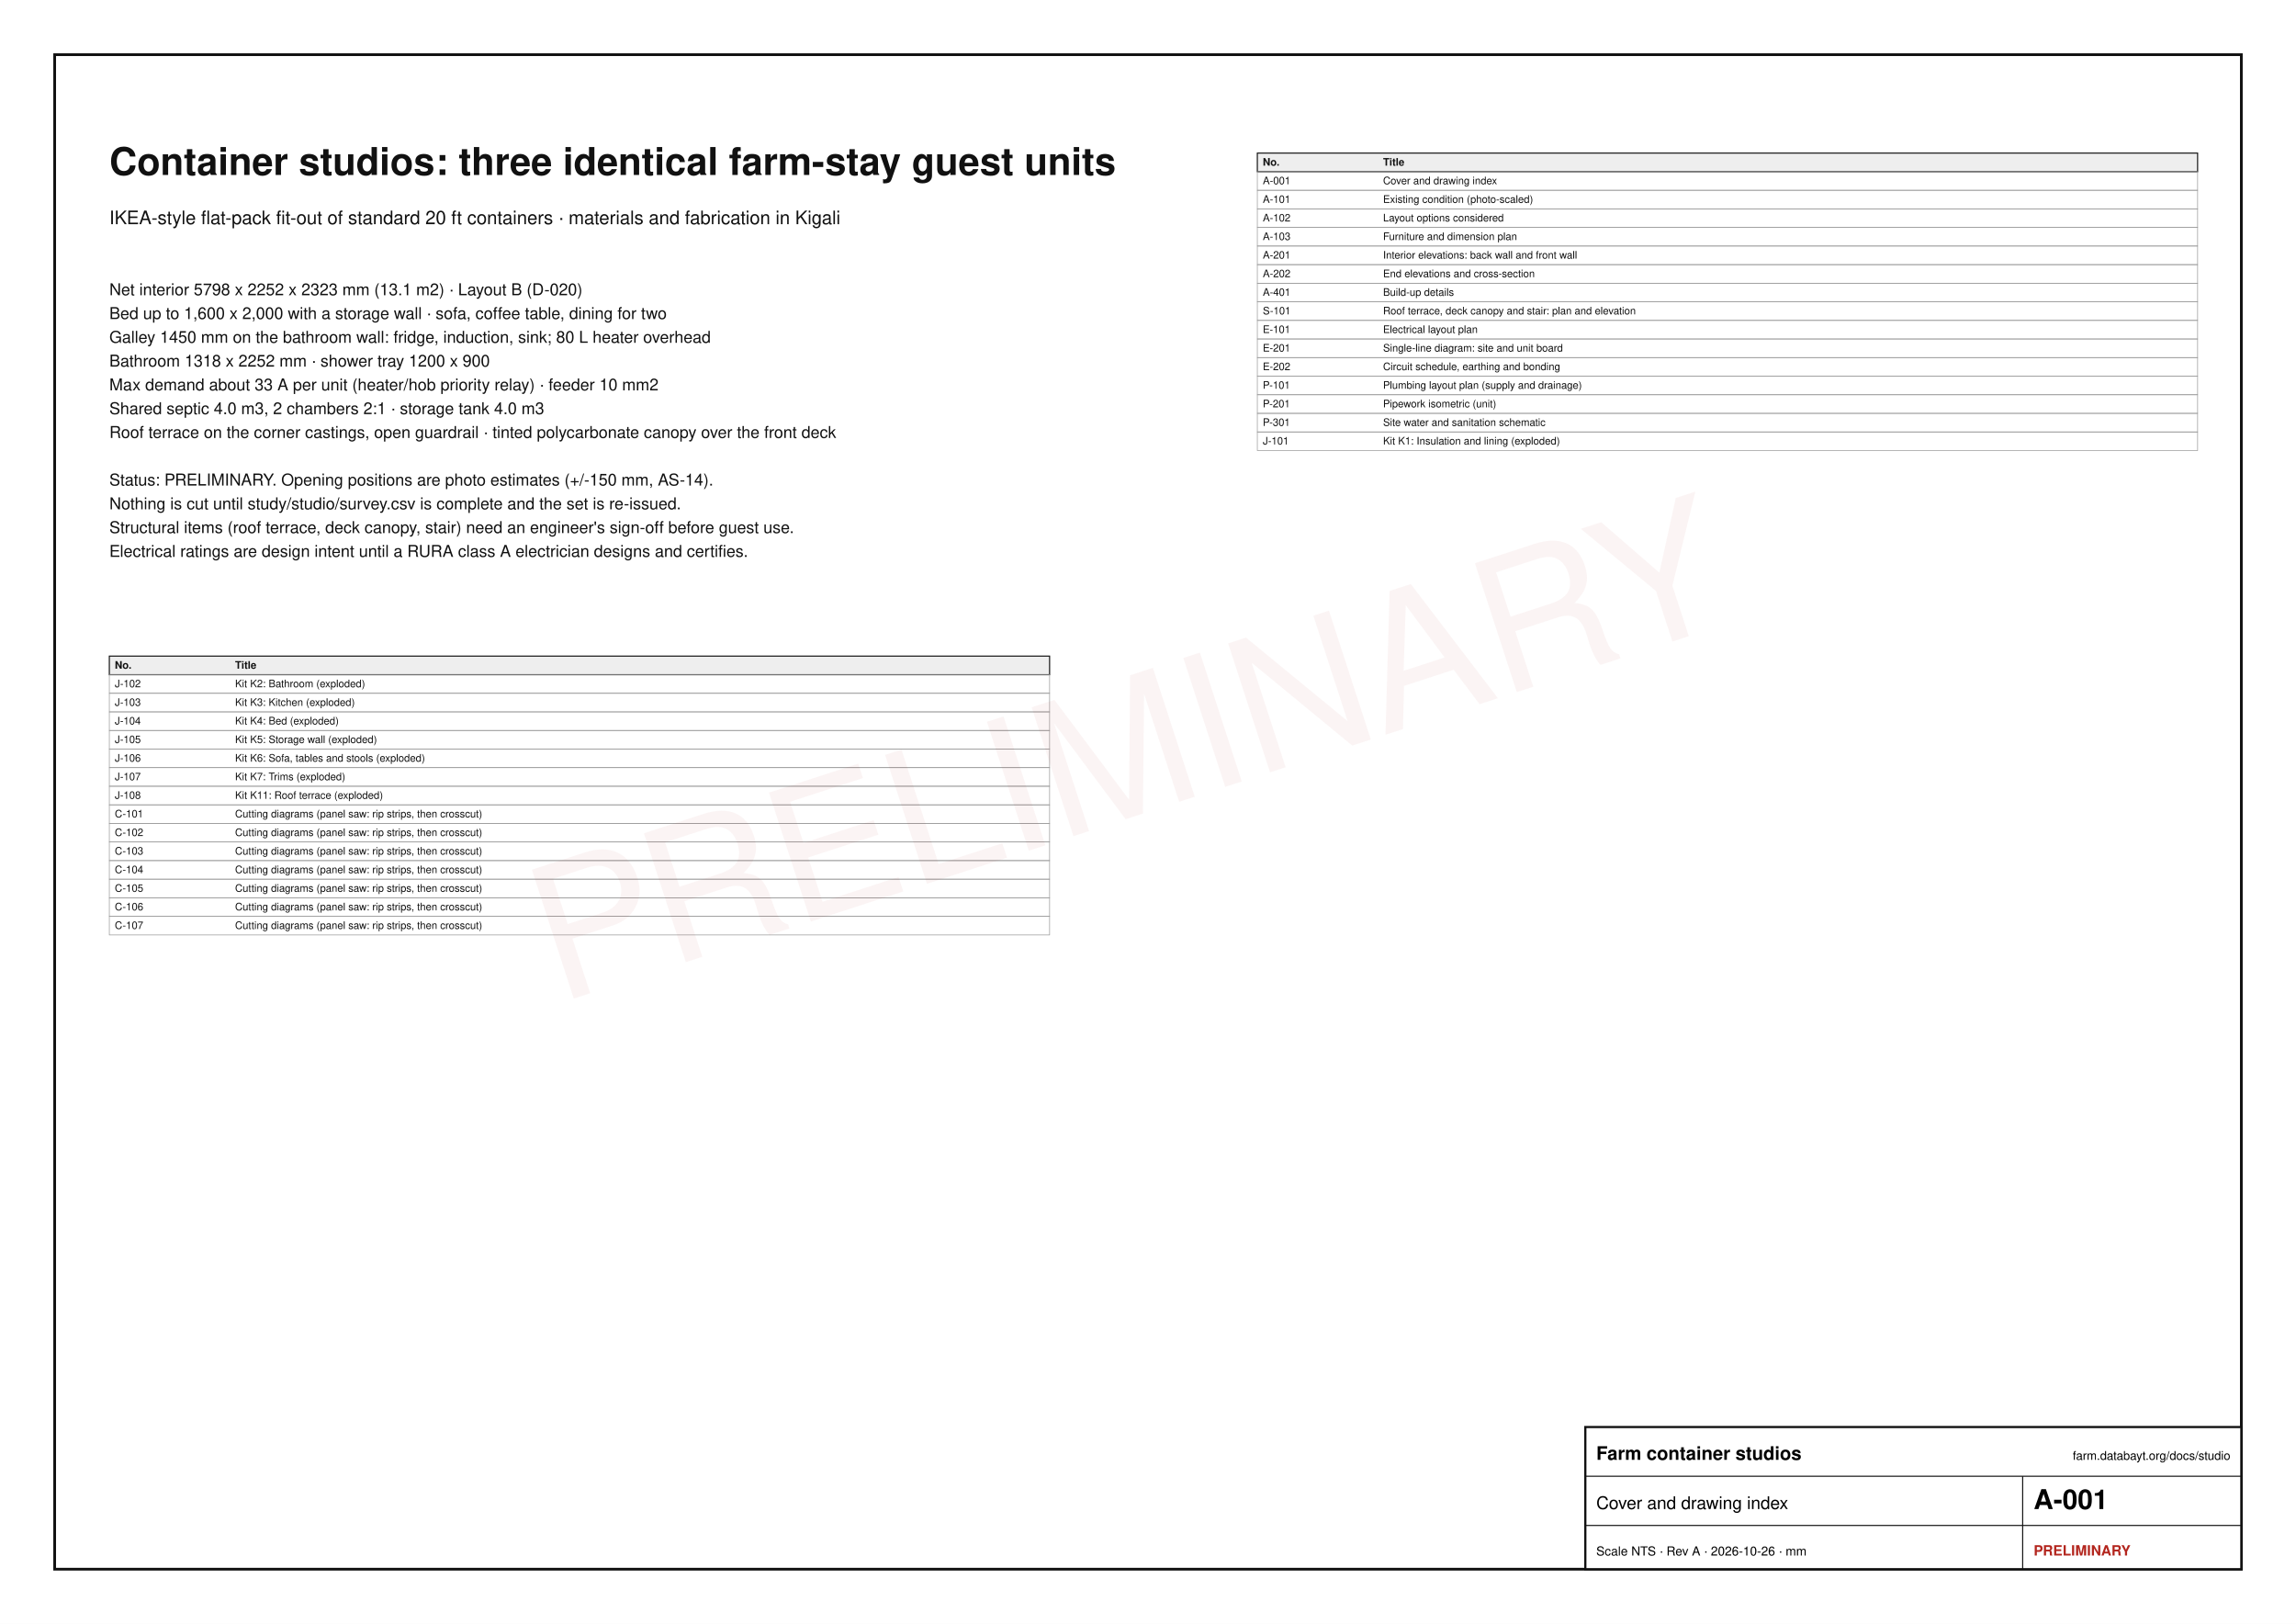
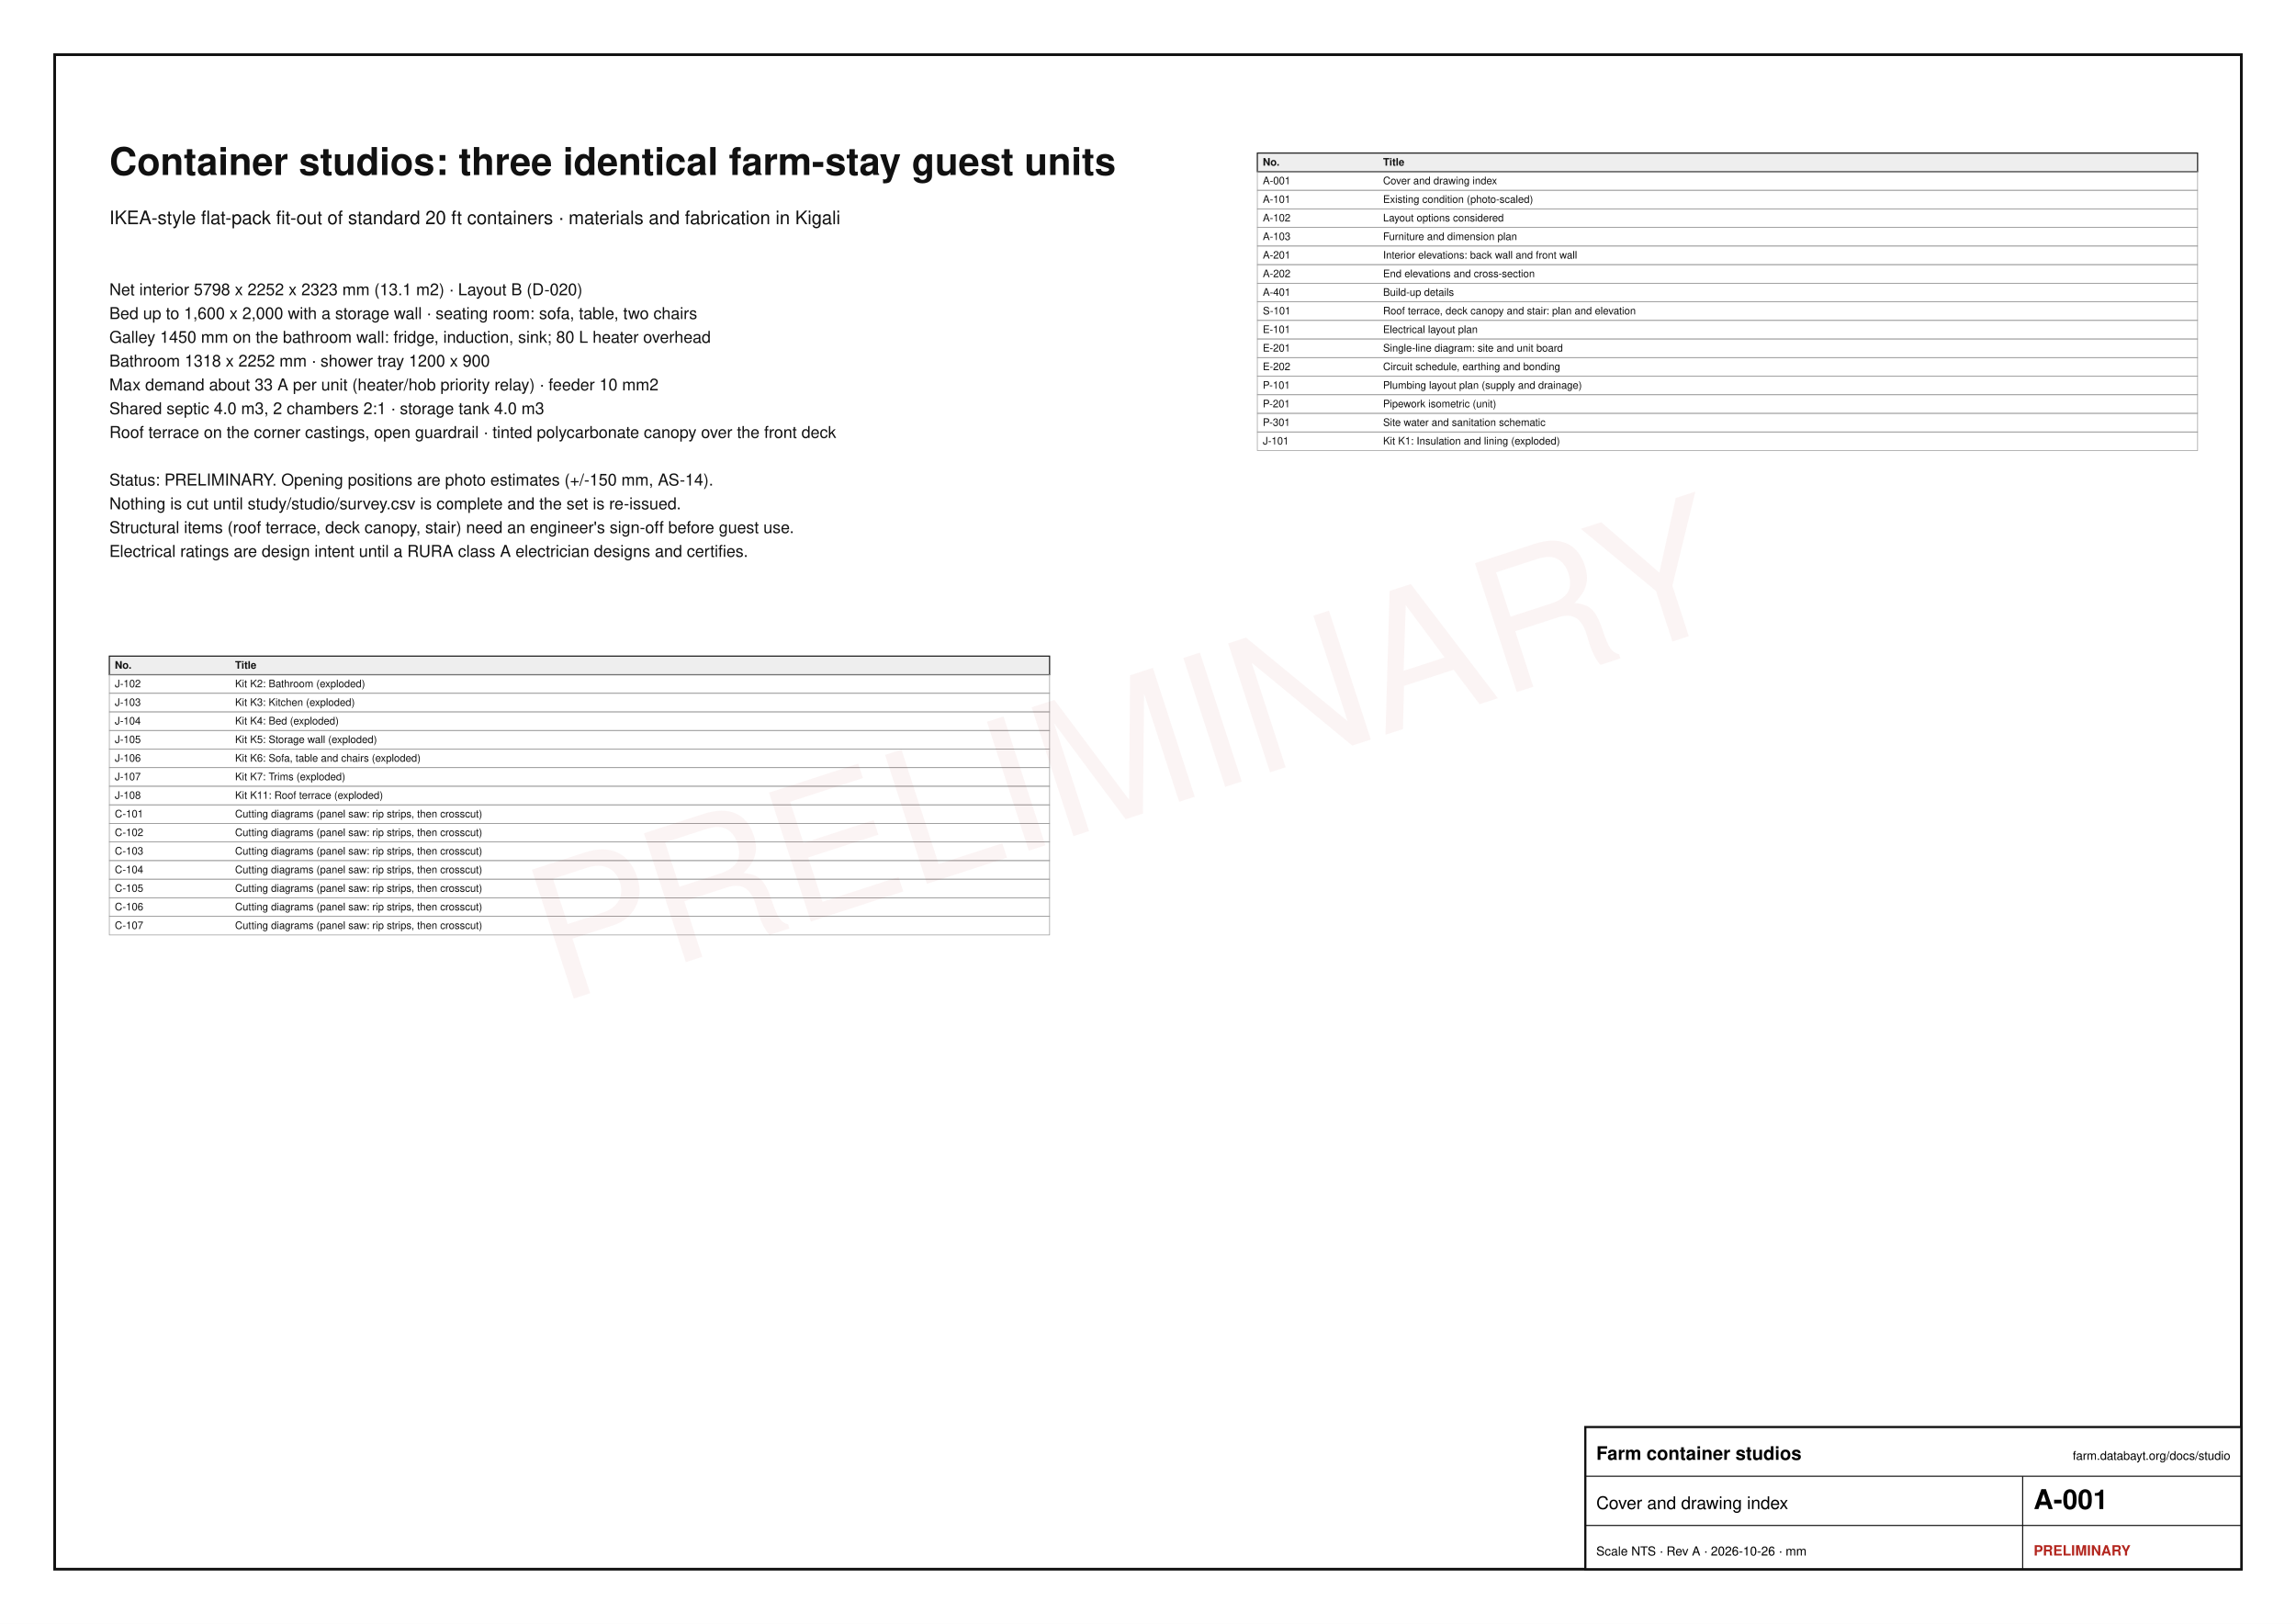
<svg xmlns="http://www.w3.org/2000/svg" width="420mm" height="297mm" viewBox="0 0 420 297" font-family="Helvetica, Arial, sans-serif">
  <rect x="0" y="0" width="420" height="297" fill="#fff" />
  <rect x="10" y="10" width="400" height="277" fill="none" stroke="#111" stroke-width="0.5" />
  <text x="20" y="32" font-size="7" text-anchor="start" font-weight="bold" fill="#111">Container studios: three identical farm-stay guest units</text>
  <text x="20" y="41" font-size="3.4" text-anchor="start" font-weight="normal" fill="#111">IKEA-style flat-pack fit-out of standard 20 ft containers · materials and fabrication in Kigali</text>
  <text x="20" y="54" font-size="3" text-anchor="start" font-weight="normal" fill="#111">Net interior 5798 x 2252 x 2323 mm (13.1 m2) · Layout B (D-020)</text>
-   <text x="20" y="58.35" font-size="3" text-anchor="start" font-weight="normal" fill="#111">Bed up to 1,600 x 2,000 with a storage wall · sofa, coffee table, dining for two</text>
+   <text x="20" y="58.35" font-size="3" text-anchor="start" font-weight="normal" fill="#111">Bed up to 1,600 x 2,000 with a storage wall · seating room: sofa, table, two chairs</text>
  <text x="20" y="62.7" font-size="3" text-anchor="start" font-weight="normal" fill="#111">Galley 1450 mm on the bathroom wall: fridge, induction, sink; 80 L heater overhead</text>
  <text x="20" y="67.05" font-size="3" text-anchor="start" font-weight="normal" fill="#111">Bathroom 1318 x 2252 mm · shower tray 1200 x 900</text>
  <text x="20" y="71.4" font-size="3" text-anchor="start" font-weight="normal" fill="#111">Max demand about 33 A per unit (heater/hob priority relay) · feeder 10 mm2</text>
  <text x="20" y="75.75" font-size="3" text-anchor="start" font-weight="normal" fill="#111">Shared septic 4.0 m3, 2 chambers 2:1 · storage tank 4.0 m3</text>
  <text x="20" y="80.1" font-size="3" text-anchor="start" font-weight="normal" fill="#111">Roof terrace on the corner castings, open guardrail · tinted polycarbonate canopy over the front deck</text>
  <text x="20" y="84.45" font-size="3" text-anchor="start" font-weight="normal" fill="#111" />
  <text x="20" y="88.8" font-size="3" text-anchor="start" font-weight="normal" fill="#111">Status: PRELIMINARY. Opening positions are photo estimates (+/-150 mm, AS-14).</text>
  <text x="20" y="93.15" font-size="3" text-anchor="start" font-weight="normal" fill="#111">Nothing is cut until study/studio/survey.csv is complete and the set is re-issued.</text>
  <text x="20" y="97.5" font-size="3" text-anchor="start" font-weight="normal" fill="#111">Structural items (roof terrace, deck canopy, stair) need an engineer's sign-off before guest use.</text>
  <text x="20" y="101.85" font-size="3" text-anchor="start" font-weight="normal" fill="#111">Electrical ratings are design intent until a RURA class A electrician designs and certifies.</text>
  <rect x="230" y="28" width="172" height="3.4" fill="#eee" stroke="#111" stroke-width="0.2" />
  <text x="231" y="30.3" font-size="1.9" text-anchor="start" font-weight="bold" fill="#111">No.</text>
  <text x="253" y="30.3" font-size="1.9" text-anchor="start" font-weight="bold" fill="#111">Title</text>
  <rect x="230" y="31.4" width="172" height="3.4" fill="none" stroke="#999" stroke-width="0.12" />
  <text x="231" y="33.7" font-size="1.9" text-anchor="start" font-weight="normal" fill="#111">A-001</text>
  <text x="253" y="33.7" font-size="1.9" text-anchor="start" font-weight="normal" fill="#111">Cover and drawing index</text>
  <rect x="230" y="34.8" width="172" height="3.4" fill="none" stroke="#999" stroke-width="0.12" />
  <text x="231" y="37.1" font-size="1.9" text-anchor="start" font-weight="normal" fill="#111">A-101</text>
  <text x="253" y="37.1" font-size="1.9" text-anchor="start" font-weight="normal" fill="#111">Existing condition (photo-scaled)</text>
  <rect x="230" y="38.2" width="172" height="3.4" fill="none" stroke="#999" stroke-width="0.12" />
  <text x="231" y="40.5" font-size="1.9" text-anchor="start" font-weight="normal" fill="#111">A-102</text>
  <text x="253" y="40.5" font-size="1.9" text-anchor="start" font-weight="normal" fill="#111">Layout options considered</text>
  <rect x="230" y="41.6" width="172" height="3.4" fill="none" stroke="#999" stroke-width="0.12" />
  <text x="231" y="43.9" font-size="1.9" text-anchor="start" font-weight="normal" fill="#111">A-103</text>
  <text x="253" y="43.9" font-size="1.9" text-anchor="start" font-weight="normal" fill="#111">Furniture and dimension plan</text>
  <rect x="230" y="45" width="172" height="3.4" fill="none" stroke="#999" stroke-width="0.12" />
  <text x="231" y="47.3" font-size="1.9" text-anchor="start" font-weight="normal" fill="#111">A-201</text>
  <text x="253" y="47.3" font-size="1.9" text-anchor="start" font-weight="normal" fill="#111">Interior elevations: back wall and front wall</text>
  <rect x="230" y="48.4" width="172" height="3.4" fill="none" stroke="#999" stroke-width="0.12" />
  <text x="231" y="50.7" font-size="1.9" text-anchor="start" font-weight="normal" fill="#111">A-202</text>
  <text x="253" y="50.7" font-size="1.9" text-anchor="start" font-weight="normal" fill="#111">End elevations and cross-section</text>
  <rect x="230" y="51.8" width="172" height="3.4" fill="none" stroke="#999" stroke-width="0.12" />
  <text x="231" y="54.1" font-size="1.9" text-anchor="start" font-weight="normal" fill="#111">A-401</text>
  <text x="253" y="54.1" font-size="1.9" text-anchor="start" font-weight="normal" fill="#111">Build-up details</text>
  <rect x="230" y="55.2" width="172" height="3.4" fill="none" stroke="#999" stroke-width="0.12" />
  <text x="231" y="57.5" font-size="1.9" text-anchor="start" font-weight="normal" fill="#111">S-101</text>
  <text x="253" y="57.5" font-size="1.9" text-anchor="start" font-weight="normal" fill="#111">Roof terrace, deck canopy and stair: plan and elevation</text>
  <rect x="230" y="58.6" width="172" height="3.4" fill="none" stroke="#999" stroke-width="0.12" />
  <text x="231" y="60.9" font-size="1.9" text-anchor="start" font-weight="normal" fill="#111">E-101</text>
  <text x="253" y="60.9" font-size="1.9" text-anchor="start" font-weight="normal" fill="#111">Electrical layout plan</text>
  <rect x="230" y="62" width="172" height="3.4" fill="none" stroke="#999" stroke-width="0.12" />
  <text x="231" y="64.3" font-size="1.9" text-anchor="start" font-weight="normal" fill="#111">E-201</text>
  <text x="253" y="64.3" font-size="1.9" text-anchor="start" font-weight="normal" fill="#111">Single-line diagram: site and unit board</text>
  <rect x="230" y="65.4" width="172" height="3.4" fill="none" stroke="#999" stroke-width="0.12" />
  <text x="231" y="67.7" font-size="1.9" text-anchor="start" font-weight="normal" fill="#111">E-202</text>
  <text x="253" y="67.7" font-size="1.9" text-anchor="start" font-weight="normal" fill="#111">Circuit schedule, earthing and bonding</text>
  <rect x="230" y="68.8" width="172" height="3.4" fill="none" stroke="#999" stroke-width="0.12" />
  <text x="231" y="71.1" font-size="1.9" text-anchor="start" font-weight="normal" fill="#111">P-101</text>
  <text x="253" y="71.1" font-size="1.9" text-anchor="start" font-weight="normal" fill="#111">Plumbing layout plan (supply and drainage)</text>
  <rect x="230" y="72.2" width="172" height="3.4" fill="none" stroke="#999" stroke-width="0.12" />
  <text x="231" y="74.5" font-size="1.9" text-anchor="start" font-weight="normal" fill="#111">P-201</text>
  <text x="253" y="74.5" font-size="1.9" text-anchor="start" font-weight="normal" fill="#111">Pipework isometric (unit)</text>
  <rect x="230" y="75.6" width="172" height="3.4" fill="none" stroke="#999" stroke-width="0.12" />
  <text x="231" y="77.9" font-size="1.9" text-anchor="start" font-weight="normal" fill="#111">P-301</text>
  <text x="253" y="77.9" font-size="1.9" text-anchor="start" font-weight="normal" fill="#111">Site water and sanitation schematic</text>
  <rect x="230" y="79" width="172" height="3.4" fill="none" stroke="#999" stroke-width="0.12" />
  <text x="231" y="81.3" font-size="1.9" text-anchor="start" font-weight="normal" fill="#111">J-101</text>
  <text x="253" y="81.3" font-size="1.9" text-anchor="start" font-weight="normal" fill="#111">Kit K1: Insulation and lining (exploded)</text>
  <rect x="20" y="120" width="172" height="3.4" fill="#eee" stroke="#111" stroke-width="0.2" />
  <text x="21" y="122.3" font-size="1.9" text-anchor="start" font-weight="bold" fill="#111">No.</text>
  <text x="43" y="122.3" font-size="1.9" text-anchor="start" font-weight="bold" fill="#111">Title</text>
  <rect x="20" y="123.4" width="172" height="3.4" fill="none" stroke="#999" stroke-width="0.12" />
  <text x="21" y="125.7" font-size="1.9" text-anchor="start" font-weight="normal" fill="#111">J-102</text>
  <text x="43" y="125.7" font-size="1.9" text-anchor="start" font-weight="normal" fill="#111">Kit K2: Bathroom (exploded)</text>
  <rect x="20" y="126.8" width="172" height="3.4" fill="none" stroke="#999" stroke-width="0.12" />
  <text x="21" y="129.1" font-size="1.9" text-anchor="start" font-weight="normal" fill="#111">J-103</text>
  <text x="43" y="129.1" font-size="1.9" text-anchor="start" font-weight="normal" fill="#111">Kit K3: Kitchen (exploded)</text>
  <rect x="20" y="130.2" width="172" height="3.4" fill="none" stroke="#999" stroke-width="0.12" />
  <text x="21" y="132.5" font-size="1.9" text-anchor="start" font-weight="normal" fill="#111">J-104</text>
  <text x="43" y="132.5" font-size="1.9" text-anchor="start" font-weight="normal" fill="#111">Kit K4: Bed (exploded)</text>
  <rect x="20" y="133.6" width="172" height="3.4" fill="none" stroke="#999" stroke-width="0.12" />
  <text x="21" y="135.9" font-size="1.9" text-anchor="start" font-weight="normal" fill="#111">J-105</text>
  <text x="43" y="135.9" font-size="1.9" text-anchor="start" font-weight="normal" fill="#111">Kit K5: Storage wall (exploded)</text>
  <rect x="20" y="137" width="172" height="3.4" fill="none" stroke="#999" stroke-width="0.12" />
  <text x="21" y="139.3" font-size="1.9" text-anchor="start" font-weight="normal" fill="#111">J-106</text>
-   <text x="43" y="139.3" font-size="1.9" text-anchor="start" font-weight="normal" fill="#111">Kit K6: Sofa, tables and stools (exploded)</text>
+   <text x="43" y="139.3" font-size="1.9" text-anchor="start" font-weight="normal" fill="#111">Kit K6: Sofa, table and chairs (exploded)</text>
  <rect x="20" y="140.4" width="172" height="3.4" fill="none" stroke="#999" stroke-width="0.12" />
  <text x="21" y="142.7" font-size="1.9" text-anchor="start" font-weight="normal" fill="#111">J-107</text>
  <text x="43" y="142.7" font-size="1.9" text-anchor="start" font-weight="normal" fill="#111">Kit K7: Trims (exploded)</text>
  <rect x="20" y="143.8" width="172" height="3.4" fill="none" stroke="#999" stroke-width="0.12" />
  <text x="21" y="146.1" font-size="1.9" text-anchor="start" font-weight="normal" fill="#111">J-108</text>
  <text x="43" y="146.1" font-size="1.9" text-anchor="start" font-weight="normal" fill="#111">Kit K11: Roof terrace (exploded)</text>
  <rect x="20" y="147.2" width="172" height="3.4" fill="none" stroke="#999" stroke-width="0.12" />
  <text x="21" y="149.5" font-size="1.9" text-anchor="start" font-weight="normal" fill="#111">C-101</text>
  <text x="43" y="149.5" font-size="1.9" text-anchor="start" font-weight="normal" fill="#111">Cutting diagrams (panel saw: rip strips, then crosscut)</text>
  <rect x="20" y="150.6" width="172" height="3.4" fill="none" stroke="#999" stroke-width="0.12" />
  <text x="21" y="152.9" font-size="1.9" text-anchor="start" font-weight="normal" fill="#111">C-102</text>
  <text x="43" y="152.9" font-size="1.9" text-anchor="start" font-weight="normal" fill="#111">Cutting diagrams (panel saw: rip strips, then crosscut)</text>
  <rect x="20" y="154" width="172" height="3.4" fill="none" stroke="#999" stroke-width="0.12" />
  <text x="21" y="156.3" font-size="1.9" text-anchor="start" font-weight="normal" fill="#111">C-103</text>
  <text x="43" y="156.3" font-size="1.9" text-anchor="start" font-weight="normal" fill="#111">Cutting diagrams (panel saw: rip strips, then crosscut)</text>
  <rect x="20" y="157.4" width="172" height="3.4" fill="none" stroke="#999" stroke-width="0.12" />
  <text x="21" y="159.7" font-size="1.9" text-anchor="start" font-weight="normal" fill="#111">C-104</text>
  <text x="43" y="159.7" font-size="1.9" text-anchor="start" font-weight="normal" fill="#111">Cutting diagrams (panel saw: rip strips, then crosscut)</text>
  <rect x="20" y="160.8" width="172" height="3.4" fill="none" stroke="#999" stroke-width="0.12" />
  <text x="21" y="163.1" font-size="1.9" text-anchor="start" font-weight="normal" fill="#111">C-105</text>
  <text x="43" y="163.1" font-size="1.9" text-anchor="start" font-weight="normal" fill="#111">Cutting diagrams (panel saw: rip strips, then crosscut)</text>
  <rect x="20" y="164.2" width="172" height="3.4" fill="none" stroke="#999" stroke-width="0.12" />
  <text x="21" y="166.5" font-size="1.9" text-anchor="start" font-weight="normal" fill="#111">C-106</text>
  <text x="43" y="166.5" font-size="1.9" text-anchor="start" font-weight="normal" fill="#111">Cutting diagrams (panel saw: rip strips, then crosscut)</text>
  <rect x="20" y="167.6" width="172" height="3.4" fill="none" stroke="#999" stroke-width="0.12" />
  <text x="21" y="169.9" font-size="1.9" text-anchor="start" font-weight="normal" fill="#111">C-107</text>
  <text x="43" y="169.9" font-size="1.9" text-anchor="start" font-weight="normal" fill="#111">Cutting diagrams (panel saw: rip strips, then crosscut)</text>
  <rect x="290" y="261" width="120" height="26" fill="#fff" stroke="#111" stroke-width="0.4" />
  <line x1="290" y1="270" x2="410" y2="270" stroke="#111" stroke-width="0.2" />
  <line x1="290" y1="279" x2="410" y2="279" stroke="#111" stroke-width="0.2" />
  <line x1="370" y1="270" x2="370" y2="287" stroke="#111" stroke-width="0.2" />
  <text x="292" y="267" font-size="3.4" font-weight="bold">Farm container studios</text>
  <text x="408" y="267" font-size="2.2" text-anchor="end">farm.databayt.org/docs/studio</text>
  <text x="292" y="276" font-size="3.2">Cover and drawing index</text>
  <text x="372" y="276" font-size="5" font-weight="bold">A-001</text>
  <text x="292" y="284.5" font-size="2.3">Scale NTS · Rev A · 2026-10-26 · mm</text>
  <text x="372" y="284.5" font-size="2.6" font-weight="bold" fill="#b3261e">PRELIMINARY</text>
  <text x="210.0" y="148.5" font-size="34" fill="#b3261e" fill-opacity="0.05" text-anchor="middle" transform="rotate(-18 210.0 148.5)">PRELIMINARY</text>
</svg>
